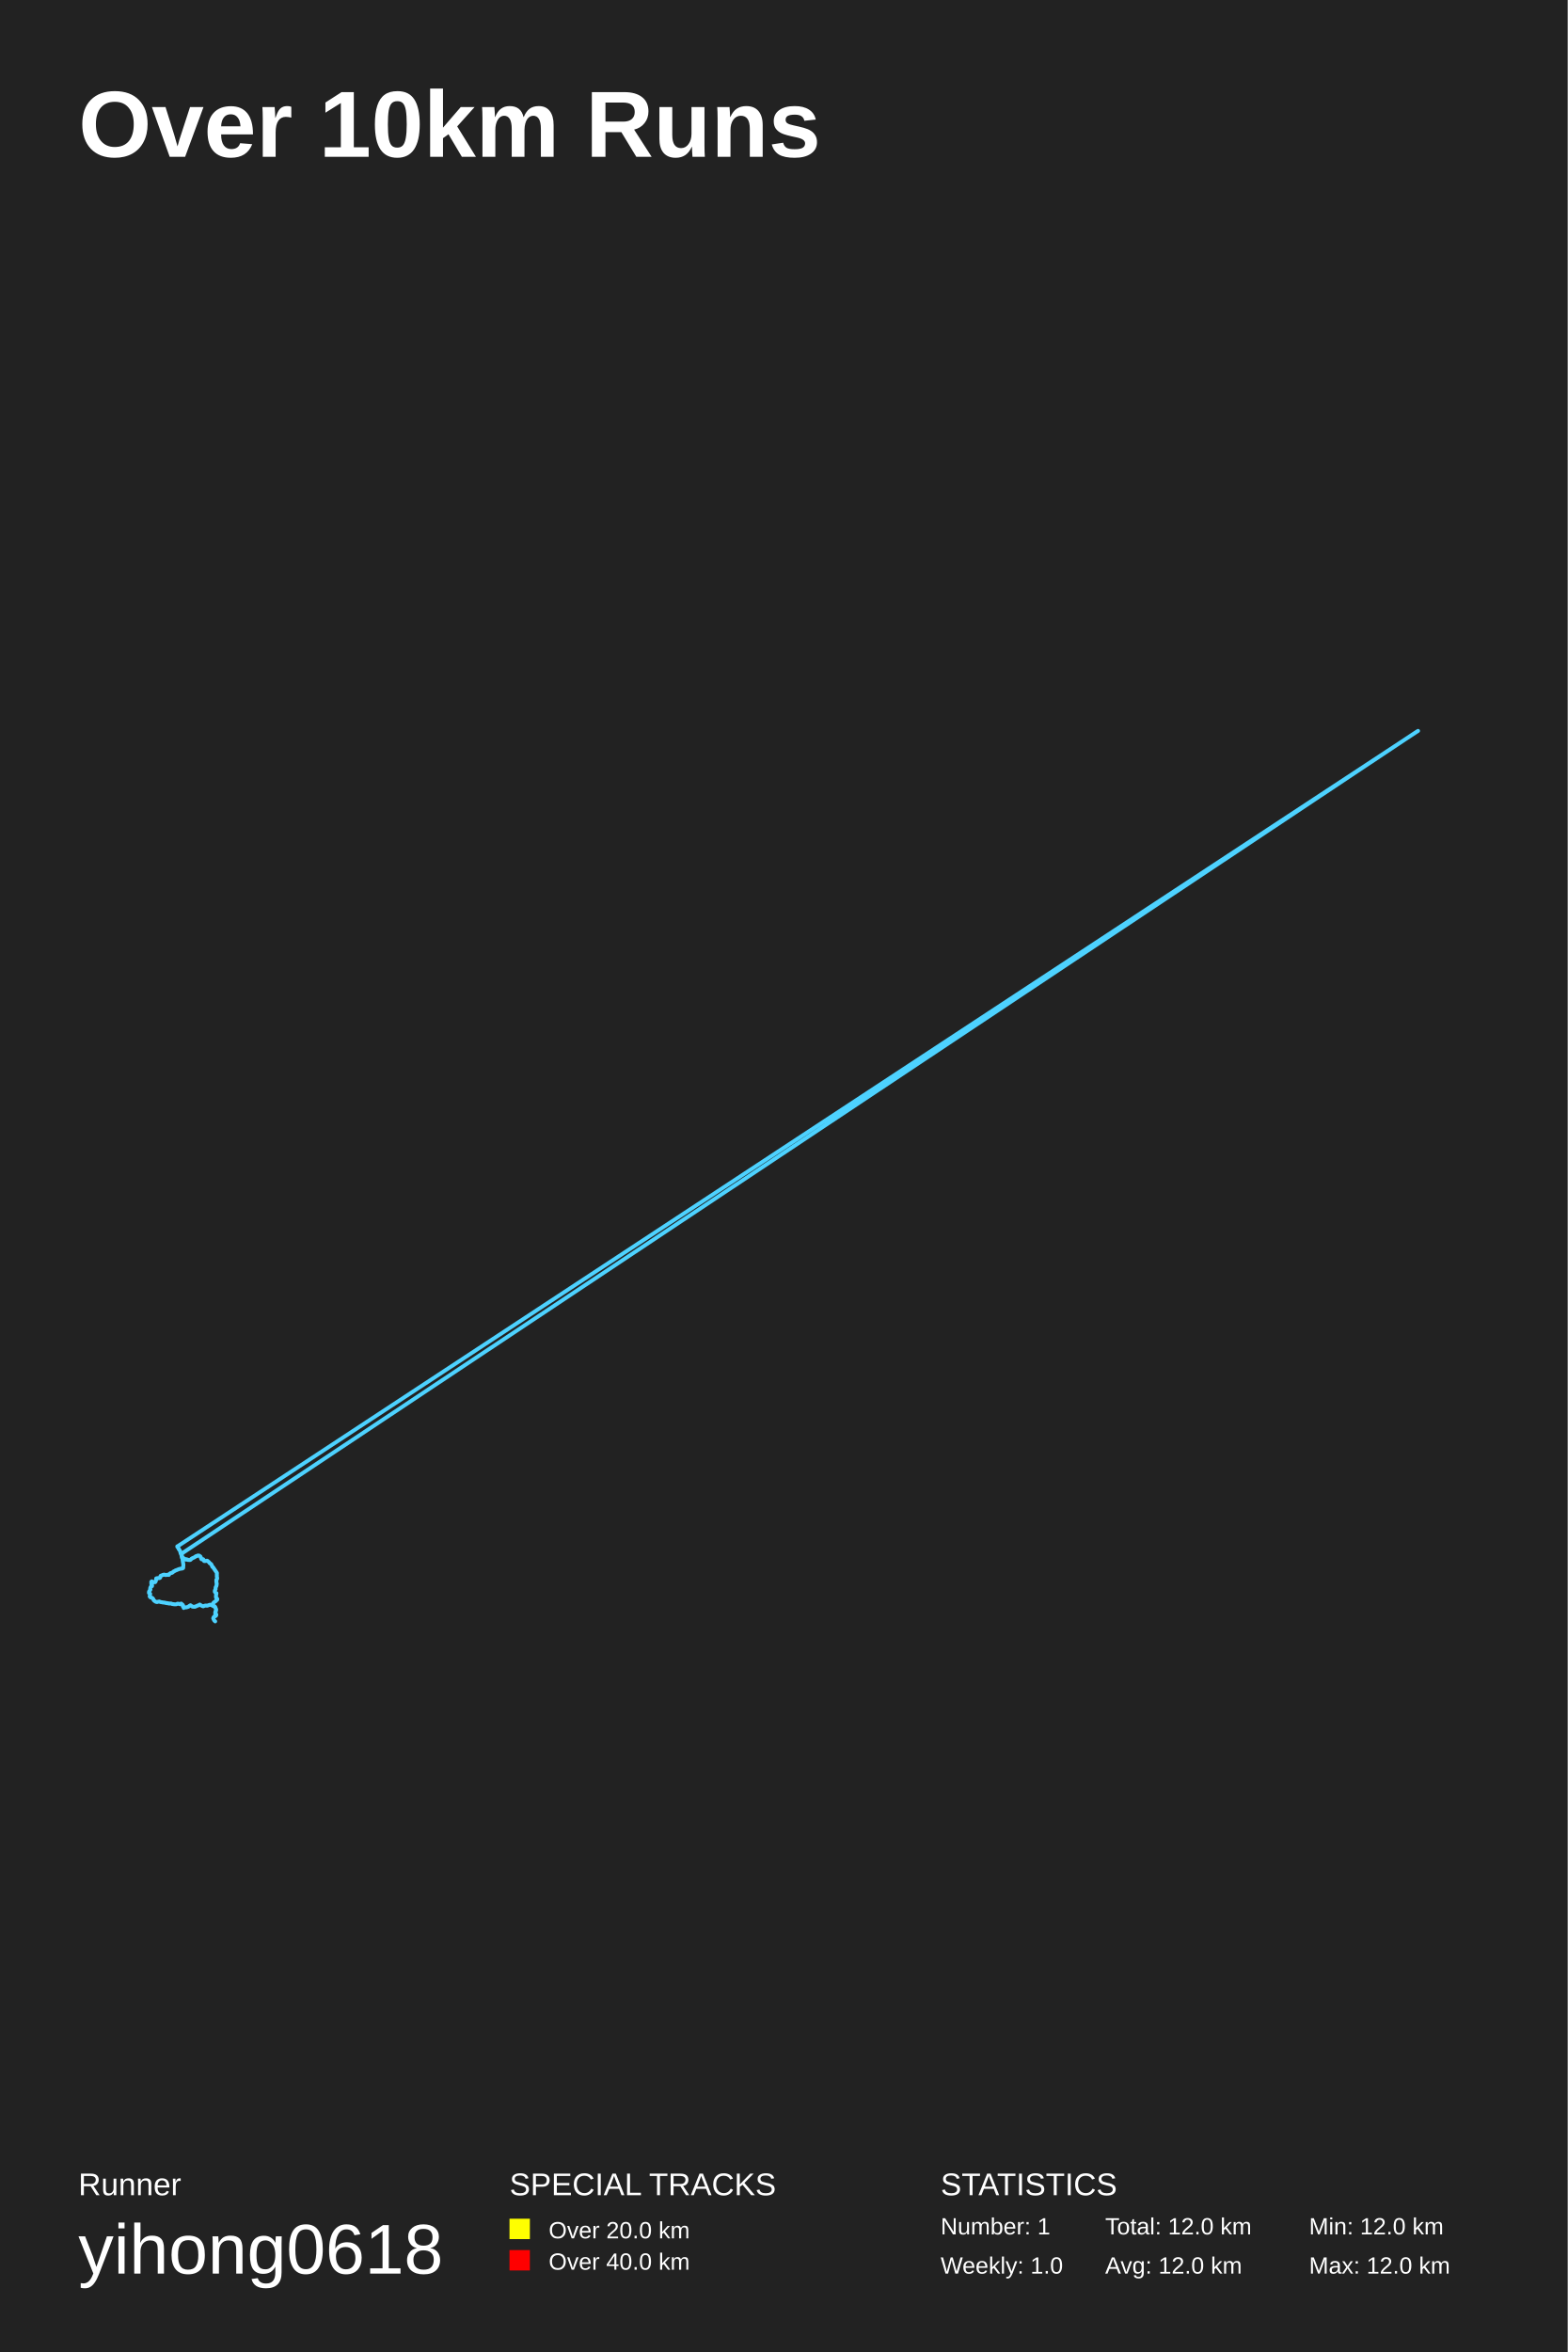
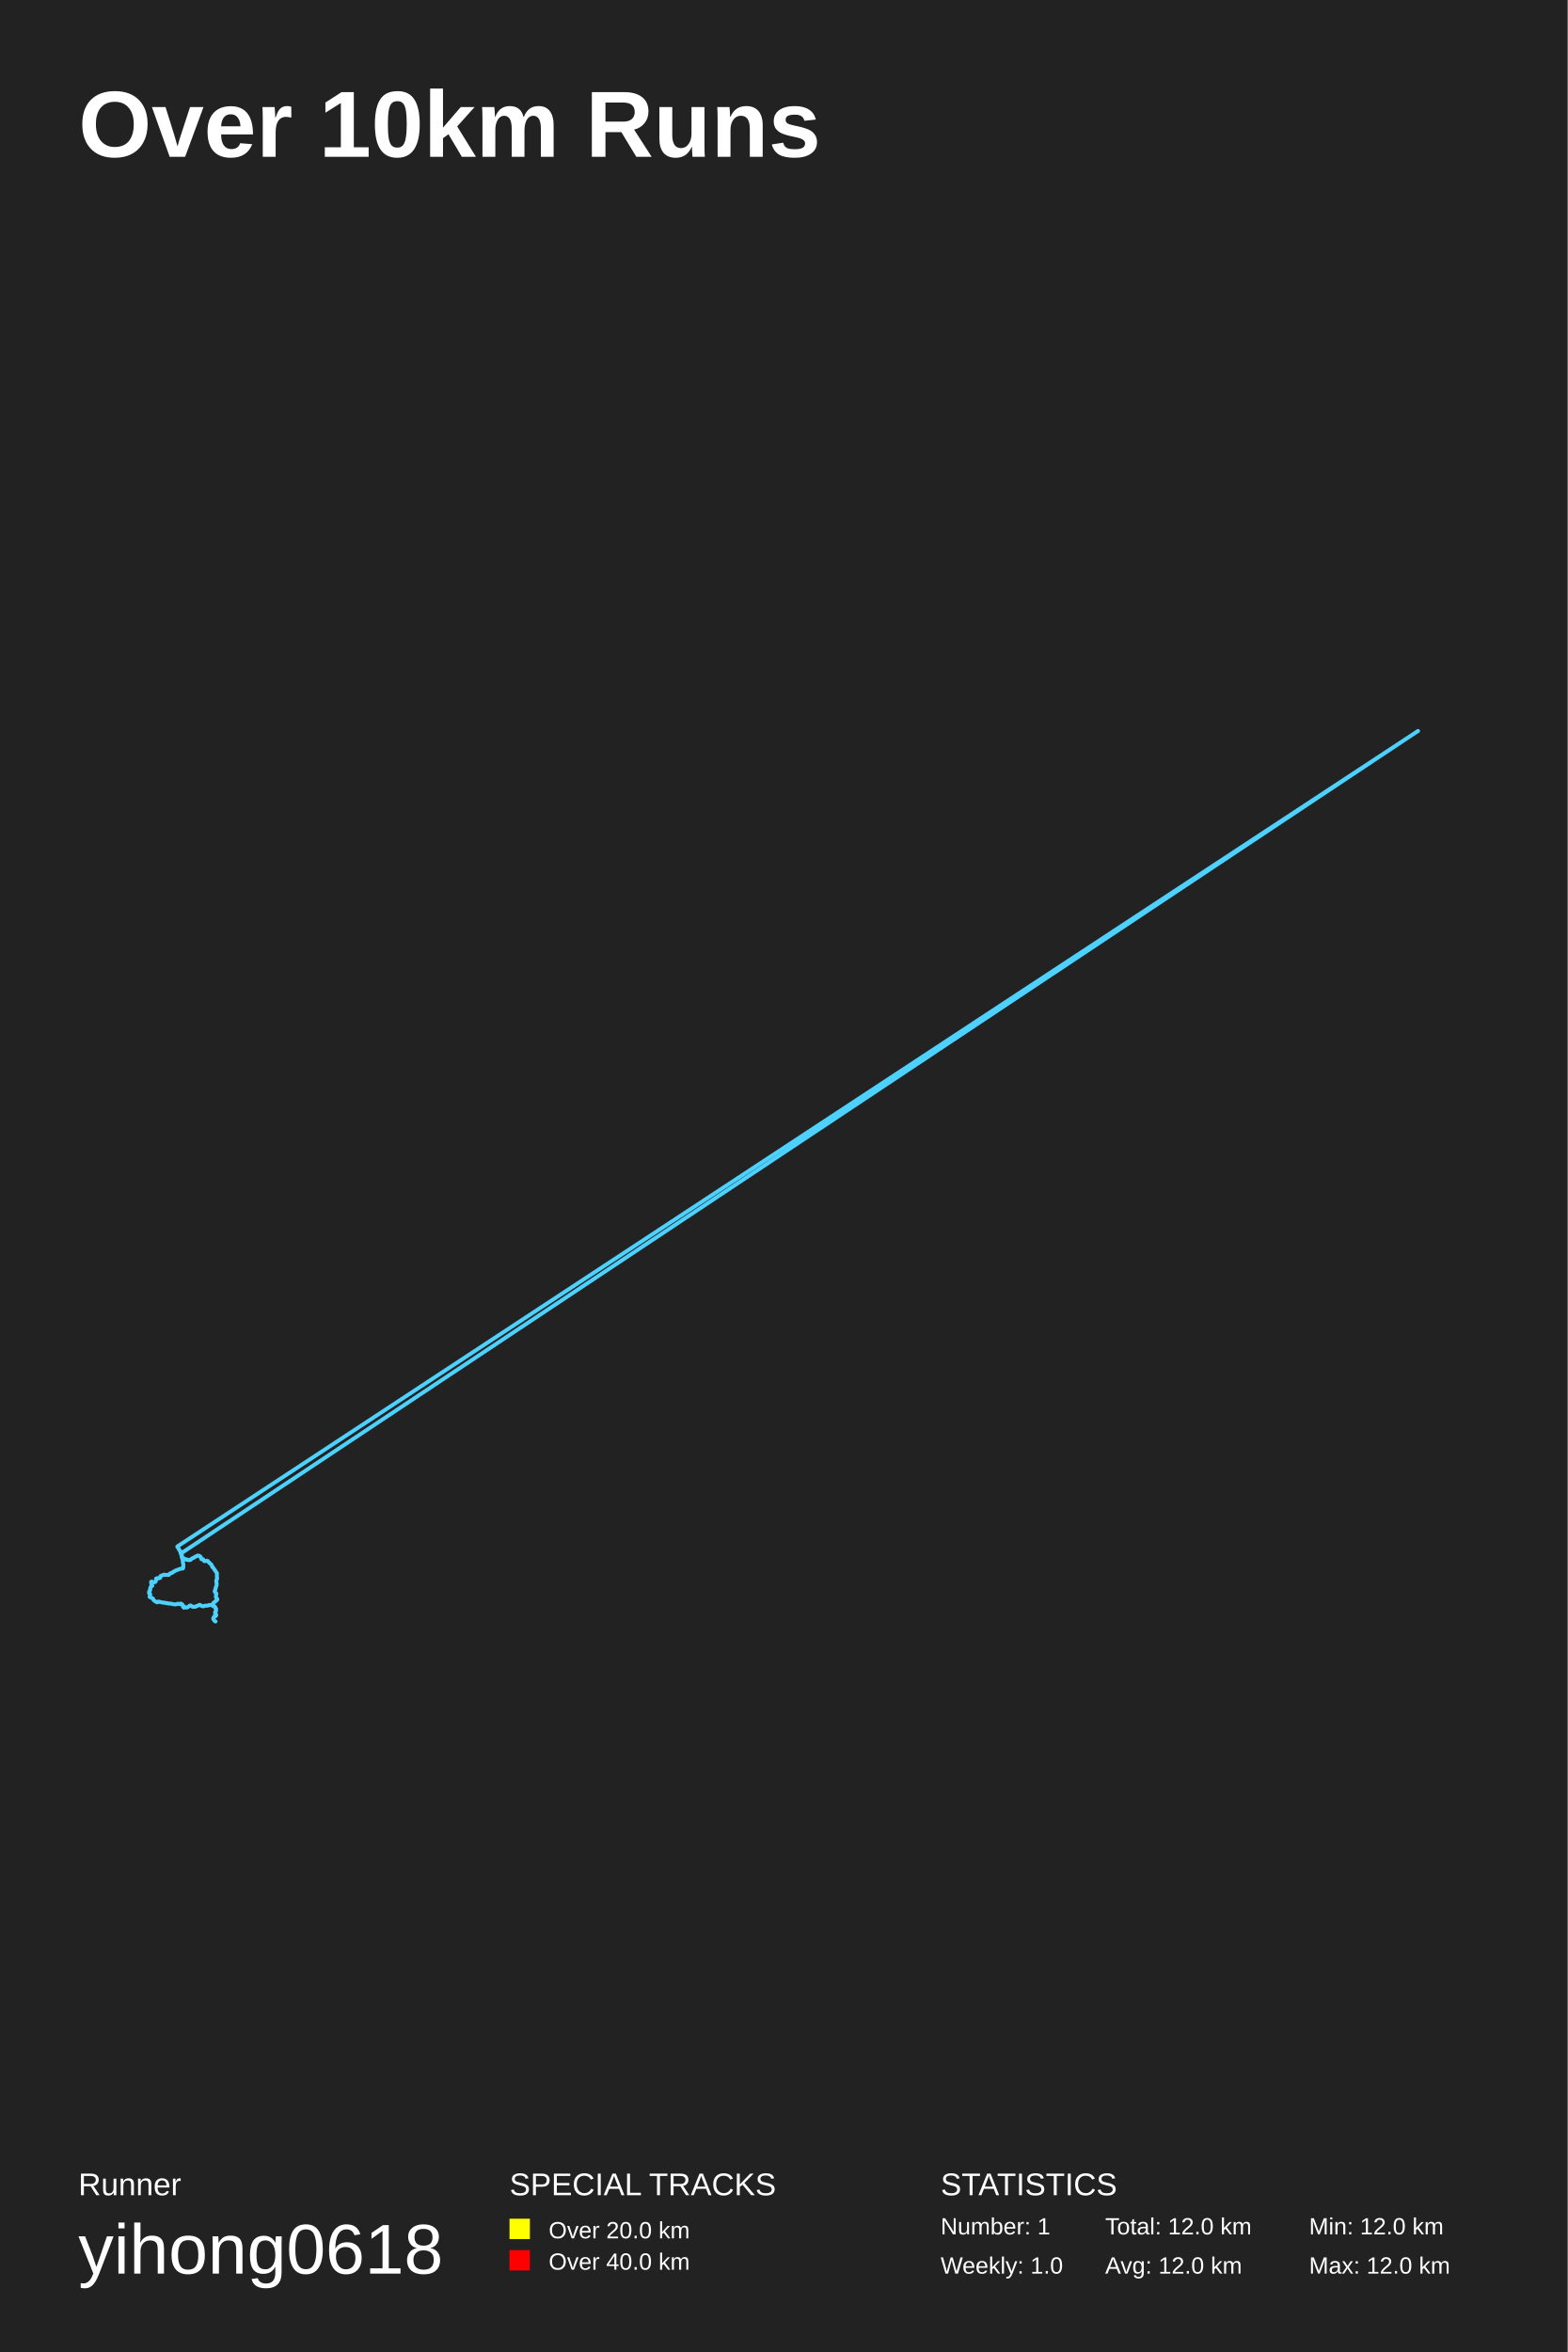
<svg xmlns="http://www.w3.org/2000/svg" baseProfile="full" height="300mm" version="1.1" viewBox="0,0,200,300" width="200mm">
  <defs />
  <rect fill="#222222" height="300" width="200" x="0" y="0" />
  <text fill="#FFFFFF" style="font-size:12px; font-family:Arial; font-weight:bold;" x="10" y="20">Over 10km Runs</text>
  <text fill="#FFFFFF" style="font-size:4px; font-family:Arial" x="10" y="280">Runner</text>
  <text fill="#FFFFFF" style="font-size:9px; font-family:Arial" x="10" y="290">yihong0618</text>
  <text fill="#FFFFFF" style="font-size:4px; font-family:Arial" x="65" y="280">SPECIAL TRACKS</text>
  <rect fill="yellow" height="2.6" width="2.6" x="65" y="283" />
  <text fill="#FFFFFF" style="font-size:3px; font-family:Arial" x="70" y="285.5">Over 20.0 km</text>
  <rect fill="red" height="2.6" width="2.6" x="65" y="287" />
  <text fill="#FFFFFF" style="font-size:3px; font-family:Arial" x="70" y="289.5">Over 40.0 km</text>
  <text fill="#FFFFFF" style="font-size:4px; font-family:Arial" x="120" y="280">STATISTICS</text>
  <text fill="#FFFFFF" style="font-size:3px; font-family:Arial" x="120" y="285">Number: 1</text>
  <text fill="#FFFFFF" style="font-size:3px; font-family:Arial" x="120" y="290">Weekly: 1.0</text>
  <text fill="#FFFFFF" style="font-size:3px; font-family:Arial" x="141" y="285">Total: 12.0 km</text>
  <text fill="#FFFFFF" style="font-size:3px; font-family:Arial" x="141" y="290">Avg: 12.0 km</text>
  <text fill="#FFFFFF" style="font-size:3px; font-family:Arial" x="167" y="285">Min: 12.0 km</text>
  <text fill="#FFFFFF" style="font-size:3px; font-family:Arial" x="167" y="290">Max: 12.0 km</text>
-   <polyline fill="none" opacity="1" points="27.542,206.068 27.561,205.947 27.49,205.884 27.462,205.768 27.462,205.658 27.495,205.531 27.542,205.421 27.566,205.305 27.542,205.189 27.476,205.089 27.447,204.968 27.367,204.883 27.214,204.846 27.229,204.857 27.253,204.857 27.238,204.862 27.214,204.862 27.229,204.862 27.219,204.862 27.21,204.868 27.214,204.873 27.214,204.862 27.162,204.82 27.138,204.688 27.153,204.604 27.172,204.515 27.238,204.446 27.295,204.383 27.352,204.336 27.457,204.272 27.552,204.199 27.642,204.093 27.704,204.046 27.723,203.962 27.68,203.877 27.585,203.819 27.557,203.709 27.547,203.598 27.566,203.509 27.571,203.424 27.595,203.303 27.609,203.214 27.49,203.15 27.476,203.098 27.405,203.034 27.409,202.897 27.457,202.776 27.509,202.692 27.5,202.571 27.519,202.444 27.595,202.329 27.623,202.228 27.633,202.118 27.656,202.013 27.618,201.928 27.633,201.833 27.599,201.765 27.604,201.665 27.599,201.512 27.685,201.417 27.704,201.307 27.685,201.191 27.661,201.085 27.671,200.964 27.661,200.827 27.675,200.653 27.666,200.617 27.167,199.884 27.096,199.858 27.067,199.795 27.039,199.721 27.02,199.653 27.001,199.637 26.982,199.568 26.934,199.516 26.877,199.452 26.82,199.431 26.763,199.405 26.725,199.342 26.678,199.273 26.592,199.2 26.511,199.126 26.44,199.073 26.402,199.063 26.312,199.094 26.226,199.105 26.141,199.115 26.041,199.11 25.998,199.031 25.965,198.941 25.922,198.883 25.841,198.868 25.742,198.899 25.699,198.847 25.708,198.826 25.732,198.826 25.708,198.836 25.694,198.862 25.685,198.852 25.67,198.841 25.699,198.841 25.694,198.852 25.675,198.841 25.694,198.82 25.704,198.826 25.642,198.736 25.618,198.662 25.609,198.604 25.566,198.536 25.547,198.52 25.509,198.488 25.442,198.446 25.39,198.415 25.324,198.436 25.29,198.404 25.262,198.409 25.243,198.409 25.162,198.436 25.105,198.478 25.058,198.504 24.986,198.499 24.958,198.531 24.887,198.573 24.834,198.62 24.782,198.652 24.753,198.652 24.692,198.694 24.654,198.699 24.563,198.746 24.492,198.783 24.407,198.836 24.345,198.926 24.255,198.978 24.169,198.984 24.131,198.968 24.027,198.978 23.965,198.962 23.96,198.952 23.965,198.941 23.993,198.957 23.97,198.957 23.932,198.962 23.879,198.92 23.822,198.889 23.784,198.915 23.704,198.926 23.67,198.862 23.58,198.899 23.518,198.857 23.452,198.773 23.409,198.731 23.357,198.699 23.347,198.71 23.333,198.673 23.271,198.61 23.209,198.578 23.19,198.599 23.195,198.594 23.181,198.567 23.176,198.499 23.195,198.43 23.205,198.378 23.133,198.33 23.114,198.267 23.091,198.214 23.053,198.167 23.043,198.093 23.01,197.993 23.005,197.946 22.958,197.782 22.896,197.719 22.872,197.667 22.81,197.609 22.81,197.54 22.753,197.461 22.687,197.387 22.682,197.319 22.668,197.308 22.625,197.303 22.63,197.308 22.644,197.319 22.635,197.303 22.639,197.303 22.639,197.303 22.649,197.308 22.687,197.245 22.692,197.235 22.692,197.266 22.616,197.24 22.63,197.25 22.62,197.25 22.62,197.261 22.625,197.256 22.625,197.256 22.63,197.245 22.635,197.235 22.639,197.25 22.644,197.24 180.91,93.226 180.815,93.284 180.815,93.284 180.815,93.284 180.815,93.284 180.724,93.342 180.629,93.4 23.105,198.214 23.138,198.32 23.186,198.399 23.167,198.488 23.19,198.578 23.2,198.678 23.257,198.752 23.29,198.847 23.295,198.962 23.314,199.068 23.333,199.226 23.361,199.352 23.376,199.484 23.395,199.579 23.385,199.726 23.366,199.858 23.38,199.932 23.357,200.011 23.209,200.079 23.057,200.085 22.958,200.111 22.848,200.137 22.734,200.179 22.611,200.232 22.501,200.279 22.392,200.306 22.335,200.358 22.231,200.406 22.131,200.453 22.093,200.495 22.05,200.548 22.05,200.543 22.031,200.548 21.993,200.596 21.927,200.617 21.836,200.632 21.756,200.653 21.68,200.717 21.623,200.743 21.589,200.806 21.542,200.88 21.437,200.875 21.376,200.859 21.261,200.88 21.19,200.891 21.086,200.891 21.014,200.859 20.929,200.843 20.843,200.869 20.791,200.88 20.734,200.901 20.658,200.943 20.568,200.964 20.497,200.996 20.459,201.07 20.425,201.159 20.44,201.222 20.397,201.259 20.359,201.28 20.326,201.296 20.273,201.296 20.178,201.307 20.112,201.286 20.007,201.307 19.922,201.333 19.922,201.359 19.931,201.412 19.926,201.47 19.917,201.517 19.893,201.565 19.888,201.612 19.869,201.654 19.855,201.728 19.784,201.812 19.679,201.781 19.603,201.828 19.556,201.833 19.485,201.891 19.428,201.865 19.404,201.818 19.371,201.823 19.342,201.802 19.318,201.77 19.356,201.754 19.356,201.702 19.38,201.707 19.342,201.754 19.299,201.77 19.309,201.865 19.304,201.997 19.328,202.139 19.409,202.239 19.385,202.323 19.261,202.365 19.19,202.487 19.152,202.634 19.19,202.755 19.095,202.882 19.014,203.008 19.005,203.182 19.095,203.219 19.162,203.308 19.119,203.382 19.138,203.482 19.095,203.619 19.143,203.693 19.233,203.767 19.356,203.788 19.466,203.851 19.565,203.988 19.608,204.104 19.727,204.209 19.884,204.309 20.04,204.346 20.154,204.304 20.321,204.272 20.459,204.336 20.62,204.362 20.772,204.393 20.934,204.409 21.01,204.42 21.133,204.451 21.238,204.472 21.352,204.488 21.466,204.504 21.589,204.536 21.718,204.525 21.836,204.536 21.955,204.588 22.079,204.604 22.202,204.625 22.33,204.63 22.487,204.63 22.62,204.562 22.711,204.546 22.829,204.583 22.953,204.62 23.057,204.546 23.129,204.541 23.209,204.625 23.338,204.731 23.319,204.878 23.414,204.962 23.437,205.099 23.532,204.994 23.713,205.031 23.865,204.994 24.046,204.936 24.15,204.836 24.297,204.752 24.426,204.841 24.535,204.925 24.706,204.941 24.877,204.947 24.982,204.889 25.105,204.846 25.238,204.778 25.385,204.741 25.485,204.662 25.594,204.736 25.713,204.804 25.813,204.852 25.927,204.889 26.022,204.846 26.136,204.804 26.279,204.783 26.426,204.815 26.54,204.767 26.668,204.725 26.73,204.699 26.844,204.683 26.982,204.746 27.119,204.789 27.186,204.815 27.305,204.841 27.409,204.91 27.481,205.031 27.519,205.162 27.58,205.284 27.566,205.415 27.514,205.542 27.509,205.7 27.466,205.837 27.595,205.942 27.576,206.053 27.466,206.153 27.333,206.184 27.243,206.306 27.205,206.421 27.262,206.558 27.338,206.695 27.452,206.806" stroke="#4DD2FF" stroke-dasharray="none" stroke-linecap="round" stroke-linejoin="round" stroke-width="0.5" />
+   <polyline fill="none" opacity="1" points="27.566,206.037 27.547,205.932 27.452,205.868 27.471,205.752 27.443,205.626 27.533,205.515 27.538,205.394 27.58,205.278 27.504,205.189 27.49,205.062 27.428,204.952 27.338,204.868 27.219,204.868 27.224,204.868 27.253,204.868 27.229,204.873 27.219,204.873 27.229,204.868 27.219,204.873 27.21,204.878 27.214,204.883 27.214,204.878 27.138,204.789 27.138,204.673 27.153,204.588 27.195,204.504 27.257,204.436 27.333,204.378 27.376,204.32 27.476,204.257 27.571,204.188 27.671,204.093 27.723,204.025 27.718,203.946 27.647,203.872 27.576,203.803 27.542,203.672 27.552,203.582 27.566,203.493 27.571,203.403 27.609,203.282 27.566,203.192 27.481,203.15 27.462,203.092 27.39,203.008 27.414,202.84 27.471,202.771 27.504,202.66 27.509,202.545 27.542,202.423 27.604,202.318 27.628,202.202 27.637,202.102 27.642,202.002 27.618,201.907 27.618,201.812 27.595,201.744 27.59,201.628 27.642,201.48 27.699,201.386 27.694,201.286 27.671,201.18 27.671,201.059 27.671,200.938 27.671,200.806 27.675,200.648 27.656,200.632 27.153,199.895 27.081,199.874 27.062,199.774 27.015,199.705 27.015,199.658 26.996,199.632 26.967,199.563 26.906,199.521 26.858,199.468 26.806,199.437 26.763,199.405 26.711,199.326 26.663,199.279 26.559,199.194 26.507,199.11 26.426,199.084 26.383,199.068 26.283,199.099 26.203,199.121 26.112,199.136 26.022,199.094 25.989,199.015 25.946,198.947 25.908,198.883 25.808,198.873 25.718,198.889 25.708,198.847 25.708,198.826 25.737,198.836 25.732,198.826 25.685,198.857 25.68,198.852 25.675,198.862 25.689,198.862 25.694,198.857 25.68,198.847 25.699,198.826 25.699,198.82 25.628,198.725 25.618,198.667 25.599,198.588 25.566,198.541 25.537,198.525 25.485,198.494 25.438,198.451 25.366,198.446 25.305,198.425 25.271,198.42 25.252,198.409 25.21,198.43 25.143,198.462 25.086,198.504 25.043,198.504 24.982,198.52 24.944,198.552 24.858,198.583 24.825,198.636 24.777,198.667 24.734,198.673 24.668,198.71 24.62,198.731 24.54,198.768 24.459,198.799 24.383,198.878 24.316,198.952 24.231,198.994 24.145,198.989 24.098,198.994 24.008,198.978 23.946,198.978 23.974,198.957 23.965,198.952 23.965,198.973 23.96,198.962 23.913,198.962 23.865,198.915 23.808,198.894 23.761,198.936 23.699,198.91 23.646,198.862 23.561,198.92 23.49,198.836 23.437,198.768 23.385,198.741 23.357,198.71 23.347,198.704 23.319,198.657 23.262,198.599 23.195,198.594 23.195,198.599 23.209,198.594 23.171,198.567 23.181,198.494 23.205,198.425 23.195,198.362 23.133,198.32 23.114,198.272 23.086,198.199 23.048,198.156 23.038,198.083 23.01,197.977 22.996,197.83 22.924,197.782 22.891,197.709 22.839,197.661 22.81,197.609 22.791,197.524 22.734,197.445 22.682,197.377 22.673,197.319 22.654,197.314 22.635,197.324 22.644,197.324 22.644,197.329 22.635,197.319 22.644,197.314 22.644,197.308 22.658,197.314 22.706,197.229 22.692,197.24 22.663,197.271 22.639,197.256 22.625,197.266 22.62,197.271 22.639,197.266 22.63,197.266 22.625,197.261 22.63,197.256 22.63,197.256 22.639,197.256 22.635,197.25 180.91,93.236 180.815,93.294 180.815,93.294 180.815,93.294 180.815,93.294 180.724,93.352 23.057,198.167 23.119,198.251 23.162,198.346 23.186,198.42 23.167,198.52 23.186,198.631 23.209,198.715 23.271,198.794 23.304,198.883 23.295,199.015 23.319,199.11 23.333,199.279 23.352,199.416 23.38,199.521 23.395,199.626 23.38,199.774 23.366,199.89 23.38,199.963 23.333,200.063 23.171,200.074 23.034,200.1 22.929,200.127 22.815,200.164 22.701,200.216 22.578,200.258 22.468,200.301 22.383,200.332 22.307,200.395 22.202,200.427 22.107,200.48 22.079,200.532 22.05,200.553 22.055,200.548 22.022,200.574 21.979,200.617 21.912,200.632 21.813,200.632 21.737,200.68 21.656,200.738 21.618,200.775 21.575,200.859 21.513,200.891 21.423,200.88 21.347,200.864 21.238,200.896 21.143,200.885 21.067,200.891 20.986,200.848 20.9,200.854 20.824,200.896 20.772,200.896 20.71,200.938 20.625,200.964 20.549,200.985 20.487,201.033 20.444,201.101 20.425,201.18 20.44,201.249 20.387,201.27 20.349,201.291 20.321,201.307 20.245,201.317 20.159,201.312 20.088,201.291 19.983,201.317 19.907,201.349 19.926,201.386 19.936,201.449 19.926,201.517 19.907,201.544 19.898,201.586 19.888,201.633 19.865,201.681 19.831,201.765 19.741,201.812 19.656,201.807 19.603,201.839 19.532,201.865 19.461,201.902 19.428,201.87 19.39,201.828 19.371,201.833 19.337,201.802 19.318,201.781 19.356,201.765 19.371,201.712 19.38,201.728 19.333,201.77 19.266,201.786 19.328,201.902 19.299,202.06 19.356,202.181 19.428,202.281 19.342,202.344 19.242,202.402 19.176,202.534 19.147,202.697 19.171,202.803 19.062,202.94 19.01,203.066 19.024,203.229 19.124,203.256 19.166,203.34 19.152,203.424 19.119,203.524 19.081,203.677 19.181,203.73 19.266,203.788 19.385,203.825 19.504,203.893 19.561,204.035 19.656,204.141 19.793,204.251 19.941,204.325 20.083,204.383 20.193,204.283 20.359,204.299 20.511,204.367 20.663,204.388 20.81,204.415 20.972,204.42 21.043,204.43 21.157,204.483 21.271,204.483 21.39,204.488 21.485,204.525 21.632,204.546 21.746,204.536 21.879,204.562 21.988,204.583 22.112,204.62 22.25,204.63 22.383,204.646 22.54,204.625 22.649,204.562 22.749,204.557 22.872,204.604 23.01,204.615 23.072,204.53 23.143,204.588 23.247,204.636 23.361,204.789 23.333,204.931 23.404,205.004 23.452,205.068 23.599,204.978 23.761,205.052 23.927,205.015 24.065,204.915 24.183,204.799 24.345,204.783 24.464,204.878 24.582,204.952 24.782,204.947 24.915,204.947 25.005,204.894 25.148,204.831 25.29,204.789 25.423,204.71 25.504,204.699 25.623,204.773 25.732,204.852 25.851,204.862 25.965,204.889 26.046,204.836 26.174,204.799 26.321,204.799 26.45,204.81 26.568,204.767 26.673,204.731 26.763,204.71 26.887,204.71 27.015,204.767 27.148,204.799 27.195,204.815 27.338,204.862 27.443,204.952 27.481,205.089 27.566,205.194 27.552,205.331 27.566,205.479 27.504,205.615 27.49,205.747 27.5,205.884 27.599,205.984 27.547,206.1 27.428,206.19 27.314,206.211 27.229,206.358 27.2,206.49 27.295,206.611 27.362,206.743 27.5,206.822" stroke="#4DD2FF" stroke-dasharray="none" stroke-linecap="round" stroke-linejoin="round" stroke-width="0.5" />
</svg>
